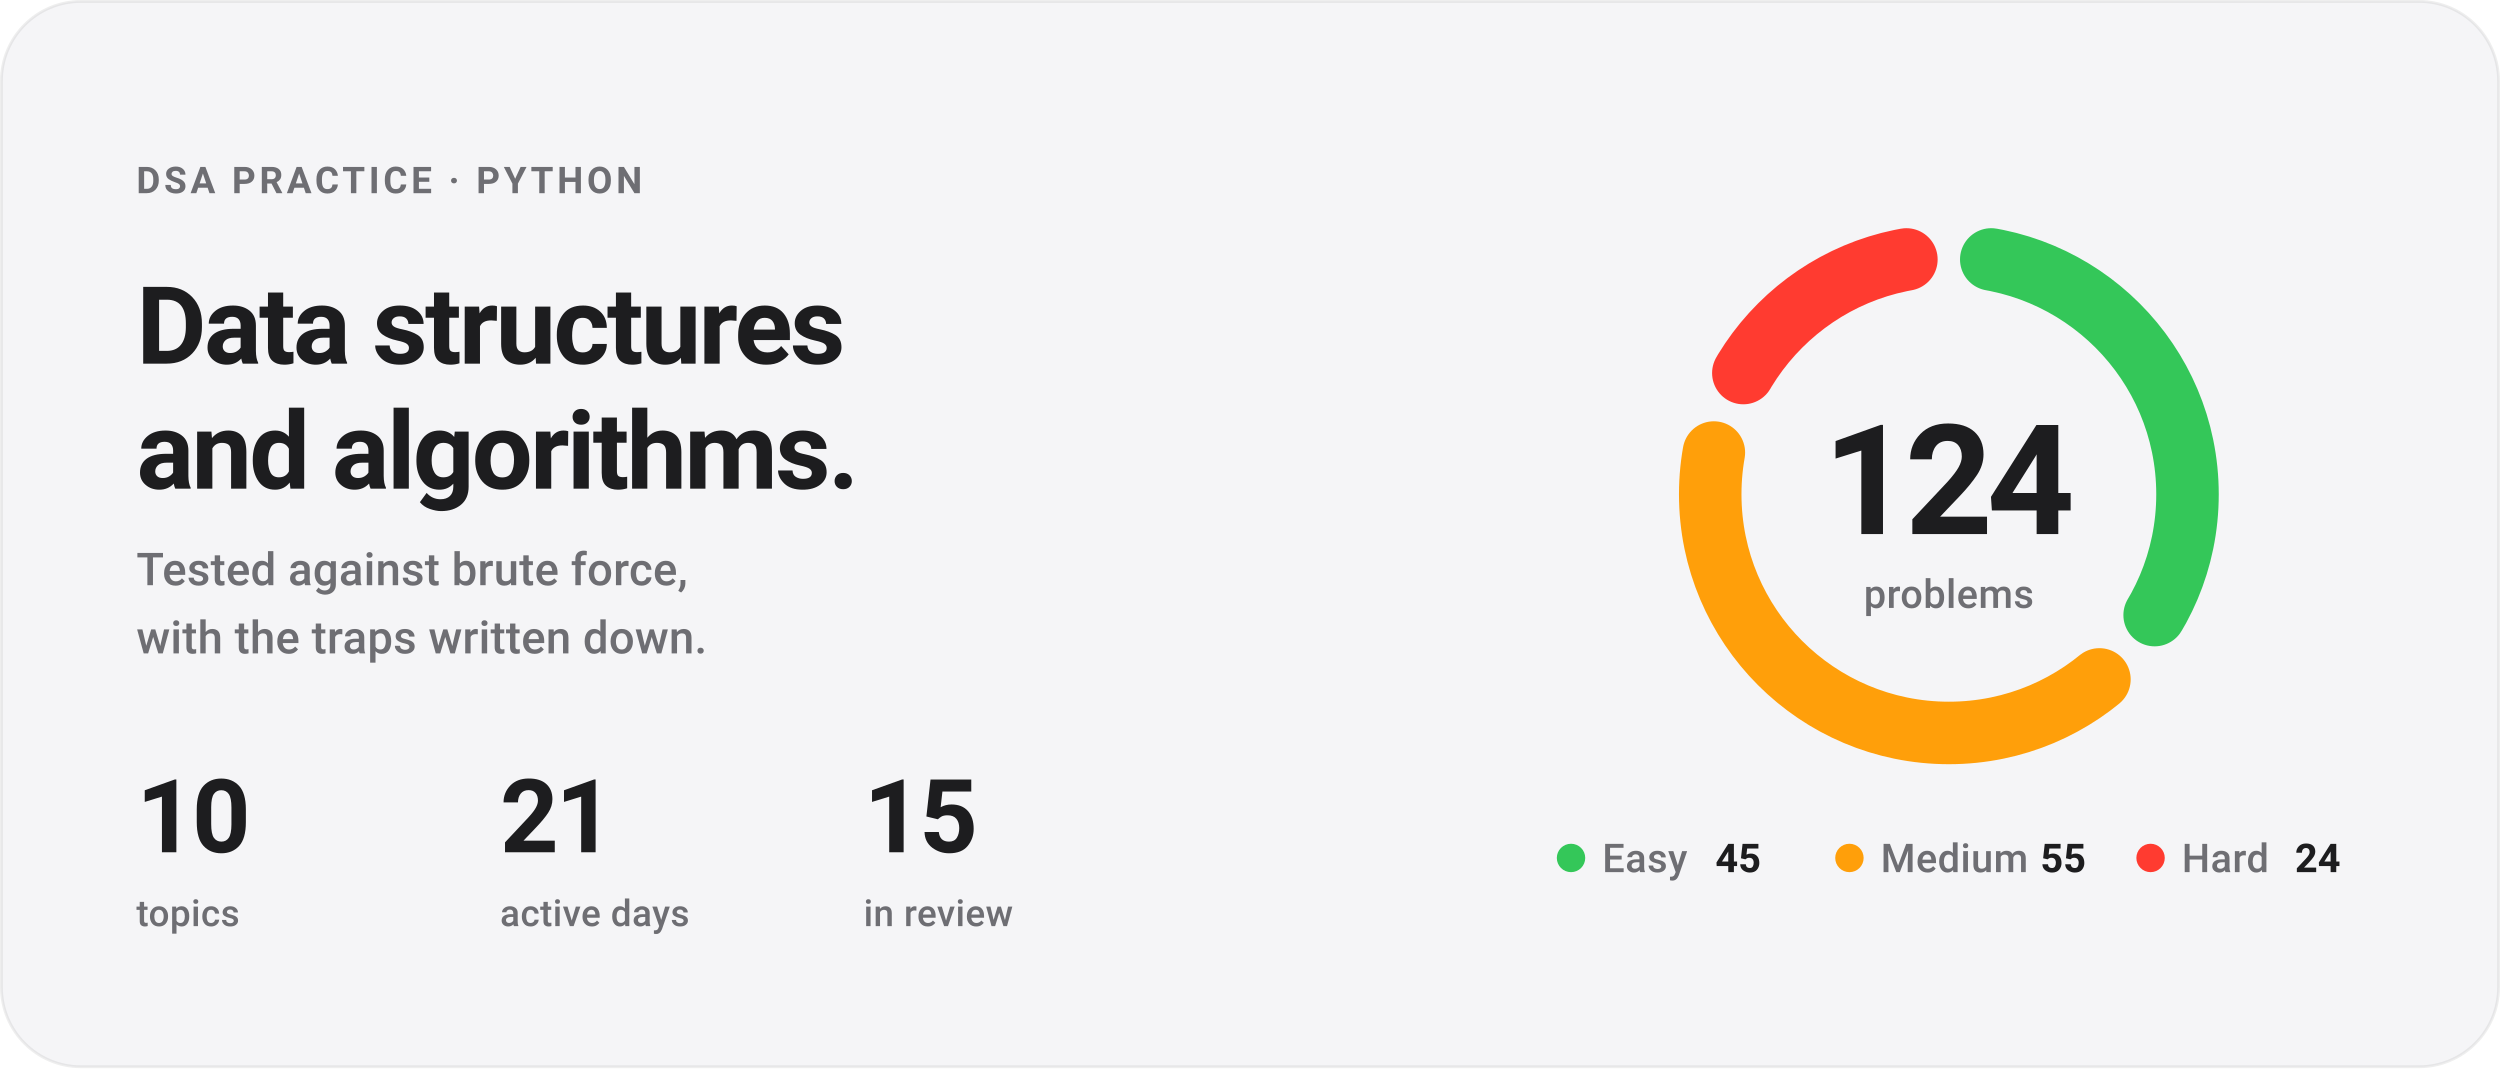
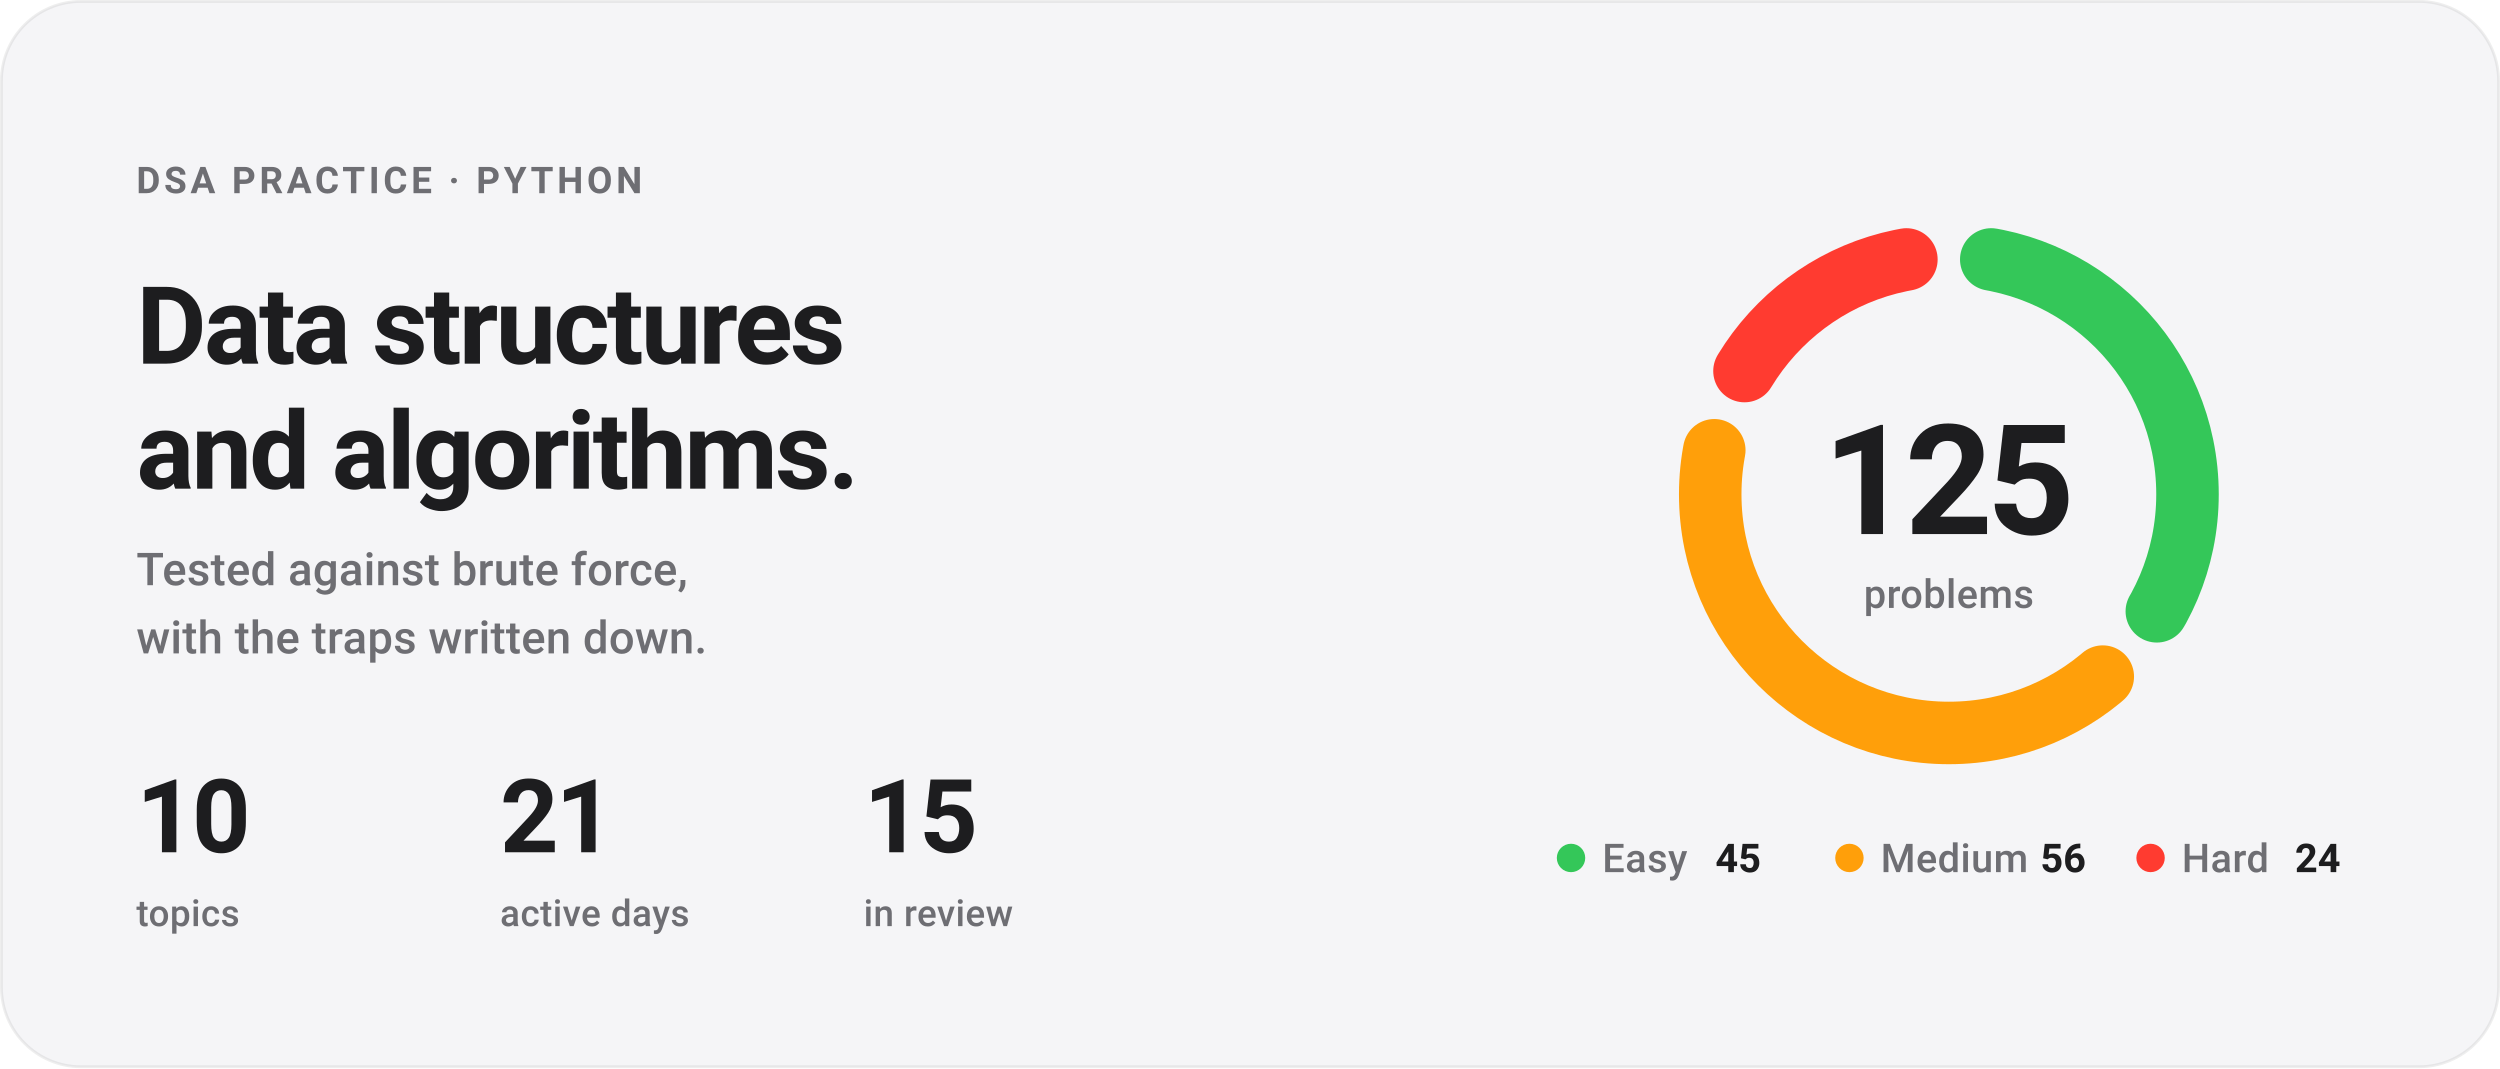
<svg xmlns="http://www.w3.org/2000/svg" width="880" height="376" viewBox="0 0 880 376" role="img" aria-labelledby="t d">
  <defs>
    <style>
text { font-family: -apple-system, BlinkMacSystemFont, "SF Pro Display", "SF Pro Text", "Segoe UI Variable Display", "Segoe UI", system-ui, Roboto, Helvetica, Arial, sans-serif; }
.num { font-variant-numeric: tabular-nums; }
@keyframes grow { from { transform: scaleX(0); } to { transform: scaleX(1); } }
@keyframes rise { from { transform: scaleY(0); } to { transform: scaleY(1); } }
@keyframes pop { from { opacity: 0; transform: scale(.92); } to { opacity: 1; transform: scale(1); } }
@keyframes fade { from { opacity: 0; transform: translateY(6px); } to { opacity: 1; transform: translateY(0); } }
.grow { transform-box: fill-box; transform-origin: 0% 50%; animation: grow .8s cubic-bezier(.22,1,.36,1) both; }
.rise { transform-box: fill-box; transform-origin: 50% 100%; animation: rise .8s cubic-bezier(.22,1,.36,1) both; }
.pop { transform-box: fill-box; transform-origin: 50% 50%; animation: pop .8s cubic-bezier(.22,1,.36,1) both; }
.fade { animation: fade .7s cubic-bezier(.22,1,.36,1) both; }
@media (prefers-reduced-motion: reduce) { .grow, .rise, .pop { transform-box: fill-box; transform-origin: 50% 50%; animation: pop .8s cubic-bezier(.22,1,.36,1) both; }
.fade { animation: none; } }
</style>
    <linearGradient id="acc" x1="0" y1="0" x2="1" y2="0">
      <stop offset="0" stop-color="#007AFF" />
      <stop offset="1" stop-color="#5AC8FA" />
    </linearGradient>
    <linearGradient id="accv" x1="0" y1="1" x2="0" y2="0">
      <stop offset="0" stop-color="#007AFF" />
      <stop offset="1" stop-color="#5AC8FA" />
    </linearGradient>
  </defs>
  <rect x="0.5" y="0.5" width="879" height="375" rx="28" fill="#F5F5F7" stroke="rgba(0,0,0,0.07)" />
  <text x="48" y="68" font-size="13" font-weight="600" fill="#6E6E73" text-anchor="start" letter-spacing="0.1em">DSA PRACTICE  ·  PYTHON</text>
  <text x="48" y="128" font-size="38" font-weight="700" fill="#1D1D1F" text-anchor="start" letter-spacing="-0.025em" class="fade" style="animation-delay:0ms">Data structures</text>
  <text x="48" y="172" font-size="38" font-weight="700" fill="#1D1D1F" text-anchor="start" letter-spacing="-0.025em" class="fade" style="animation-delay:40ms">and algorithms.</text>
  <text x="48" y="206" font-size="16" font-weight="500" fill="#6E6E73" text-anchor="start" letter-spacing="0.005em" class="fade" style="animation-delay:80ms">Tested against brute force,</text>
  <text x="48" y="230" font-size="16" font-weight="500" fill="#6E6E73" text-anchor="start" letter-spacing="0.005em" class="fade" style="animation-delay:100ms">with the traps written down.</text>
  <text x="48" y="300" font-size="36" font-weight="650" fill="#1D1D1F" text-anchor="start" letter-spacing="-0.03em" class="num fade" style="animation-delay:140ms">10</text>
  <text x="48" y="326" font-size="13" font-weight="500" fill="#6E6E73" text-anchor="start" letter-spacing="0.01em" class="fade" style="animation-delay:160ms">topics</text>
  <text x="176" y="300" font-size="36" font-weight="650" fill="#1D1D1F" text-anchor="start" letter-spacing="-0.03em" class="num fade" style="animation-delay:200ms">21</text>
  <text x="176" y="326" font-size="13" font-weight="500" fill="#6E6E73" text-anchor="start" letter-spacing="0.01em" class="fade" style="animation-delay:220ms">active days</text>
  <text x="304" y="300" font-size="36" font-weight="650" fill="#1D1D1F" text-anchor="start" letter-spacing="-0.03em" class="num fade" style="animation-delay:260ms">15</text>
  <text x="304" y="326" font-size="13" font-weight="500" fill="#6E6E73" text-anchor="start" letter-spacing="0.01em" class="fade" style="animation-delay:280ms">in review</text>
  <g class="pop" style="animation-delay:80ms">
-     <circle cx="686" cy="174" r="84" fill="none" stroke="#34C759" stroke-width="22" stroke-linecap="round" stroke-dasharray="161.54 527.79" stroke-dashoffset="-15.00" transform="rotate(-90 686 174)" />
-     <circle cx="686" cy="174" r="84" fill="none" stroke="#FF9F0A" stroke-width="22" stroke-linecap="round" stroke-dasharray="204.10 527.79" stroke-dashoffset="-206.54" transform="rotate(-90 686 174)" />
-     <circle cx="686" cy="174" r="84" fill="none" stroke="#FF3B30" stroke-width="22" stroke-linecap="round" stroke-dasharray="72.15 527.79" stroke-dashoffset="-440.64" transform="rotate(-90 686 174)" />
+     <circle cx="686" cy="174" r="84" fill="none" stroke="#34C759" stroke-width="22" stroke-linecap="round" stroke-dasharray="160.00 527.79" stroke-dashoffset="-15.00" transform="rotate(-90 686 174)" />
+     <circle cx="686" cy="174" r="84" fill="none" stroke="#FF9F0A" stroke-width="22" stroke-linecap="round" stroke-dasharray="206.45 527.79" stroke-dashoffset="-205.00" transform="rotate(-90 686 174)" />
+     <circle cx="686" cy="174" r="84" fill="none" stroke="#FF3B30" stroke-width="22" stroke-linecap="round" stroke-dasharray="71.34 527.79" stroke-dashoffset="-441.45" transform="rotate(-90 686 174)" />
  </g>
-   <text x="686" y="188" font-size="54" font-weight="700" fill="#1D1D1F" text-anchor="middle" letter-spacing="-0.04em" class="num fade" style="animation-delay:0ms">124</text>
+   <text x="686" y="188" font-size="54" font-weight="700" fill="#1D1D1F" text-anchor="middle" letter-spacing="-0.04em" class="num fade" style="animation-delay:0ms">125</text>
  <text x="686" y="214" font-size="14" font-weight="500" fill="#6E6E73" text-anchor="middle" letter-spacing="0.01em" class="fade" style="animation-delay:60ms">problems</text>
  <circle cx="553" cy="302" r="5" fill="#34C759" />
  <text x="564" y="307" font-size="14" font-weight="500" fill="#6E6E73" text-anchor="start" letter-spacing="0.01em">Easy</text>
  <text x="603.8" y="307" font-size="14" font-weight="650" fill="#1D1D1F" text-anchor="start" letter-spacing="0.0em" class="num">45</text>
  <circle cx="651" cy="302" r="5" fill="#FF9F0A" />
  <text x="662" y="307" font-size="14" font-weight="500" fill="#6E6E73" text-anchor="start" letter-spacing="0.01em">Medium</text>
-   <text x="718.2" y="307" font-size="14" font-weight="650" fill="#1D1D1F" text-anchor="start" letter-spacing="0.0em" class="num">55</text>
+   <text x="718.2" y="307" font-size="14" font-weight="650" fill="#1D1D1F" text-anchor="start" letter-spacing="0.0em" class="num">56</text>
  <circle cx="757" cy="302" r="5" fill="#FF3B30" />
  <text x="768" y="307" font-size="14" font-weight="500" fill="#6E6E73" text-anchor="start" letter-spacing="0.01em">Hard</text>
  <text x="807.8" y="307" font-size="14" font-weight="650" fill="#1D1D1F" text-anchor="start" letter-spacing="0.0em" class="num">24</text>
</svg>
